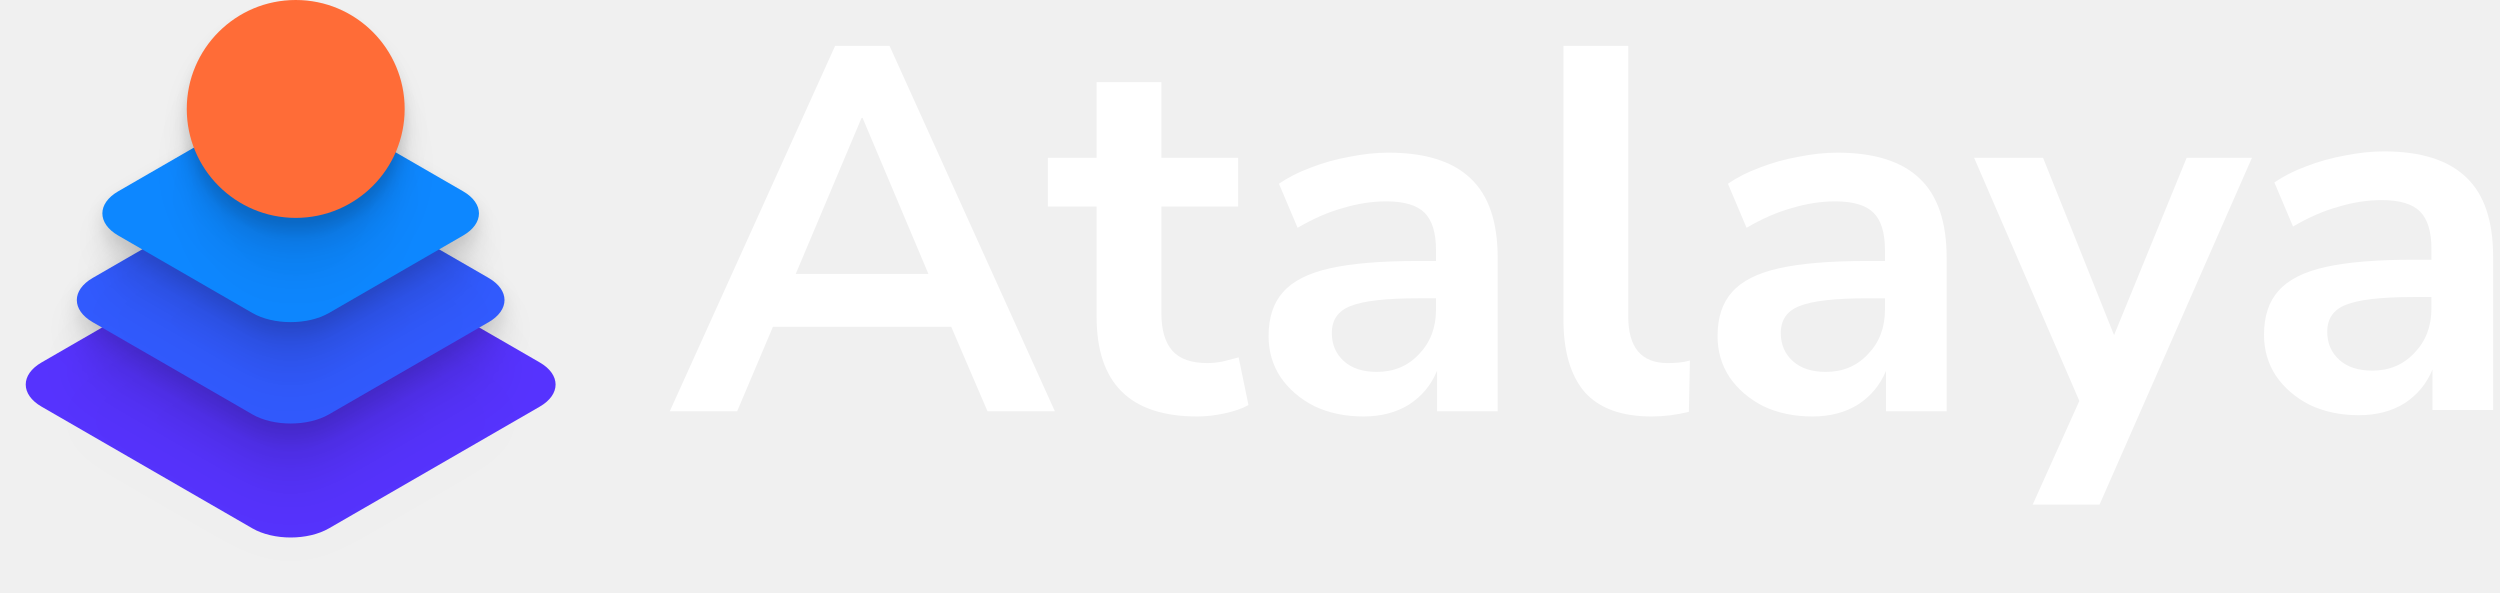
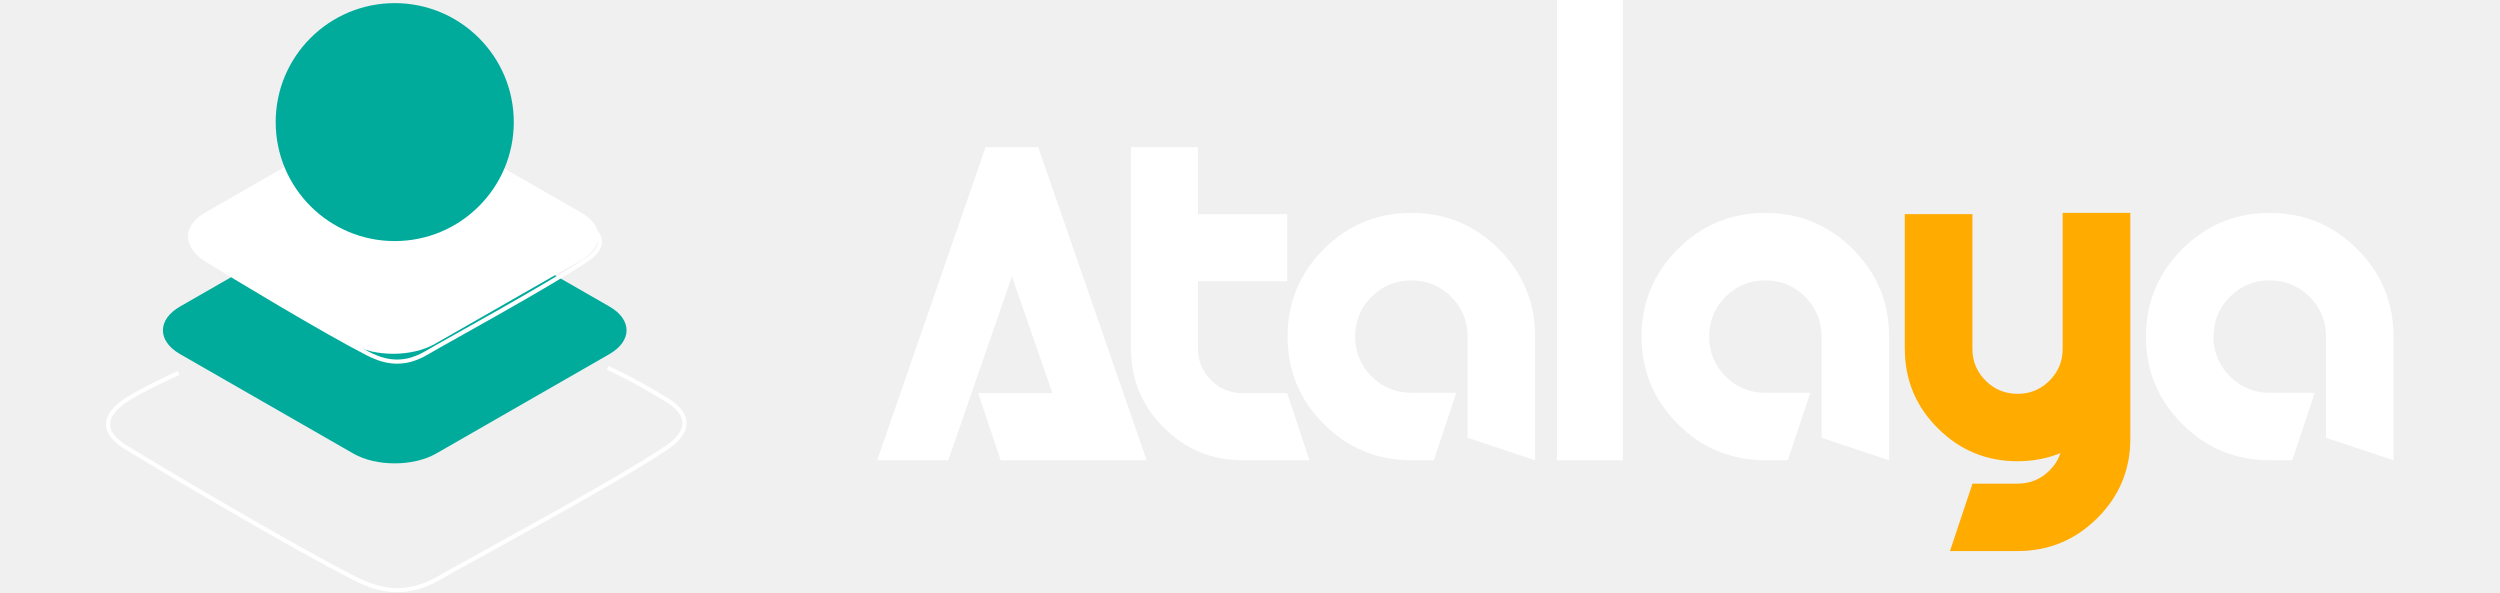
- <svg xmlns="http://www.w3.org/2000/svg" width="654" height="155" viewBox="0 0 654 155" fill="none">
-   <rect width="86.808" height="86.808" rx="11.574" transform="matrix(0.866025 -0.5 -0.866025 -0.5 76.0352 144)" fill="#5633FE" />
-   <g filter="url(#filter0_dddd_48_788)">
-     <rect width="71.376" height="71.376" rx="11.574" transform="matrix(0.866025 -0.5 -0.866025 -0.5 76.0381 114.183)" fill="#315AFE" />
+ <svg xmlns="http://www.w3.org/2000/svg" width="798" height="189" overflow="hidden">
+   <defs>
+     <clipPath id="clip0">
+       <rect x="0" y="0" width="798" height="189" />
+     </clipPath>
+   </defs>
+   <g clip-path="url(#clip0)">
+     <rect x="0" y="0" width="798" height="188.882" fill="#FFFFFF" fill-opacity="0" />
+     <path d="M139.259 144.751 194.505 113.042C201.832 108.834 201.832 102.021 194.505 97.826L139.259 66.117C131.932 61.908 120.068 61.908 112.741 66.117L57.495 97.826C50.168 102.034 50.168 108.847 57.495 113.042L112.741 144.751C120.068 148.96 131.932 148.96 139.259 144.751Z" fill="#00AB9C" fill-rule="evenodd" />
+     <path d="M138.83 109.767 185.475 83.075C192.842 78.859 192.842 72.034 185.475 67.831L138.83 41.138C131.464 36.922 119.536 36.922 112.17 41.138L65.525 67.831C58.158 72.047 58.158 78.872 65.525 83.075L112.17 109.767C119.536 113.983 131.464 113.983 138.83 109.767Z" fill="#FFFFFF" fill-rule="evenodd" />
+     <path d="M57.005 119.015C57.005 119.015 44.954 124.57 40.293 127.669 37.114 129.783 29.023 135.942 40.293 142.862 51.562 149.782 94.497 175.218 113.302 184.659 119.222 187.627 128.306 191.291 139.854 184.659 151.389 178.028 195.383 154.549 212.864 142.862 216.042 140.735 223.776 134.419 212.864 127.669 201.951 120.919 193.953 117.426 193.953 117.426" stroke="#FFFFFF" stroke-width="1.322" stroke-miterlimit="8" fill="none" fill-rule="evenodd" />
+     <path d="M77.406 65.592C77.406 65.592 68.419 70.03 65.604 71.815 63.305 73.268 57.648 77.758 65.604 82.729 73.56 87.699 103.904 105.968 117.186 112.751 121.375 114.883 127.785 117.521 135.939 112.751 144.093 107.98 175.163 91.11 187.52 82.729 189.767 81.21 195.225 76.666 187.52 71.815 179.815 66.965 174.159 64.46 174.159 64.46" stroke="#FFFFFF" stroke-width="1.322" stroke-miterlimit="8" fill="none" fill-rule="evenodd" />
+     <path d="M164 38.975C164 59.949 146.987 76.952 126 76.952 105.013 76.952 88 59.949 88 38.975 88 18.002 105.013 0.999 126 0.999 146.987 0.999 164 18.002 164 38.975Z" fill="#00AB9C" fill-rule="evenodd" />
+     <path d="M335.932 125.488 323.007 88.233 302.693 146.908 280 146.908 314.601 46.971 331.399 46.971 366 146.908 319.412 146.908 312.235 125.488 335.932 125.488Z" fill="#FFFFFF" fill-rule="evenodd" />
+     <path d="M382.378 68.364 410.878 68.364 410.878 89.784 382.378 89.784 382.378 111.204C382.378 115.159 383.769 118.523 386.549 121.309 389.33 124.095 392.687 125.488 396.635 125.488L410.878 125.488 418 146.908 396.622 146.908C386.785 146.908 378.391 143.426 371.44 136.448 364.476 129.483 361 121.06 361 111.217L361 46.971 382.378 46.971 382.378 68.39Z" fill="#FFFFFF" fill-rule="evenodd" />
+     <path d="M490 107.433 490 146.908 468.452 139.734 468.452 107.446C468.452 102.465 466.707 98.238 463.217 94.737 459.727 91.249 455.484 89.505 450.5 89.505 445.516 89.505 441.286 91.249 437.796 94.737 434.306 98.225 432.561 102.465 432.561 107.446 432.561 112.427 434.306 116.654 437.796 120.142 441.286 123.63 445.529 125.374 450.5 125.374L464.857 125.374 457.678 146.908 450.5 146.908C439.581 146.908 430.274 143.05 422.567 135.348 414.86 127.646 411 118.345 411 107.433 411 96.52 414.86 87.219 422.567 79.517 430.274 71.815 439.581 67.957 450.5 67.957 461.419 67.957 470.726 71.815 478.433 79.517 486.14 87.219 490 96.52 490 107.433Z" fill="#FFFFFF" fill-rule="evenodd" />
+     <path d="M518 146.908 497 146.908 497 0 518 0 518 146.908Z" fill="#FFFFFF" fill-rule="evenodd" />
+     <path d="M603 107.433 603 146.908 581.452 139.734 581.452 107.446C581.452 102.465 579.707 98.238 576.217 94.737 572.727 91.249 568.484 89.505 563.5 89.505 558.516 89.505 554.286 91.249 550.796 94.737 547.306 98.225 545.561 102.465 545.561 107.446 545.561 112.427 547.306 116.654 550.796 120.142 554.286 123.63 558.529 125.374 563.5 125.374L577.856 125.374 570.678 146.908 563.5 146.908C552.581 146.908 543.274 143.05 535.567 135.348 527.86 127.646 524 118.345 524 107.433 524 96.52 527.86 87.219 535.567 79.517 543.274 71.815 552.581 67.957 563.5 67.957 574.419 67.957 583.726 71.815 591.433 79.517 599.14 87.219 603 96.52 603 107.433Z" fill="#FFFFFF" fill-rule="evenodd" />
+     <path d="M608 111.365 608 68.353 629.597 68.353 629.597 111.365C629.597 115.338 631.002 118.716 633.811 121.514 636.62 124.312 640.012 125.711 644 125.711 647.988 125.711 651.38 124.312 654.189 121.514 656.998 118.716 658.403 115.338 658.403 111.365L658.403 67.957 680 67.957 680 140.044C680 149.943 676.489 158.389 669.453 165.384 662.417 172.379 653.937 175.89 644.013 175.89L622.429 175.89 629.624 154.377 644.013 154.377C648.002 154.377 651.407 152.965 654.229 150.154 655.859 148.531 657.011 146.683 657.687 144.637 653.46 146.353 648.902 147.224 644.013 147.224 634.076 147.224 625.596 143.727 618.573 136.718 611.538 129.724 608.026 121.264 608.026 111.378Z" fill="#FFAB00" fill-rule="evenodd" />
+     <path d="M764 107.433 764 146.908 742.452 139.734 742.452 107.446C742.452 102.465 740.707 98.238 737.217 94.737 733.727 91.249 729.484 89.505 724.5 89.505 719.516 89.505 715.286 91.249 711.796 94.737 708.306 98.225 706.561 102.465 706.561 107.446 706.561 112.427 708.306 116.654 711.796 120.142 715.286 123.63 719.529 125.374 724.5 125.374L738.856 125.374 731.678 146.908 724.5 146.908C713.581 146.908 704.274 143.05 696.567 135.348 688.86 127.646 685 118.345 685 107.433 685 96.52 688.86 87.219 696.567 79.517 704.274 71.815 713.581 67.957 724.5 67.957 735.419 67.957 744.726 71.815 752.433 79.517 760.14 87.219 764 96.52 764 107.433Z" fill="#FFFFFF" fill-rule="evenodd" />
  </g>
-   <g filter="url(#filter1_dddd_48_788)">
-     <rect width="63.659" height="63.659" rx="11.574" transform="matrix(0.866025 -0.5 -0.866025 -0.5 76.0381 87.6592)" fill="#0D87FF" />
-   </g>
-   <g filter="url(#filter2_dddd_48_788)">
-     <circle cx="77.359" cy="28.5" r="28.5" fill="#FF6C37" />
-   </g>
-   <path d="M617.079 108.617C612.288 108.617 607.994 107.713 604.198 105.905C600.492 104.007 597.554 101.476 595.384 98.312C593.305 95.148 592.266 91.578 592.266 87.6C592.266 82.719 593.531 78.877 596.062 76.075C598.593 73.182 602.706 71.103 608.401 69.838C614.096 68.572 621.734 67.939 631.316 67.939H636.062V65.092C636.062 60.572 635.068 57.318 633.079 55.329C631.09 53.341 627.746 52.346 623.045 52.346C619.339 52.346 615.542 52.934 611.655 54.109C607.768 55.194 603.836 56.911 599.859 59.261L594.977 47.736C597.328 46.109 600.085 44.708 603.249 43.533C606.503 42.267 609.893 41.318 613.418 40.685C617.034 39.962 620.424 39.601 623.588 39.601C633.26 39.601 640.446 41.861 645.147 46.38C649.847 50.81 652.198 57.725 652.198 67.126V107.261H636.333V96.685C634.797 100.391 632.356 103.329 629.011 105.499C625.667 107.578 621.689 108.617 617.079 108.617ZM620.604 96.956C625.034 96.956 628.695 95.42 631.588 92.346C634.571 89.273 636.062 85.386 636.062 80.685V77.702H631.452C622.955 77.702 617.034 78.38 613.689 79.736C610.435 81.002 608.808 83.352 608.808 86.787C608.808 89.77 609.847 92.211 611.927 94.109C614.006 96.007 616.898 96.956 620.604 96.956Z" fill="#ffffff" />
-   <path d="M531.753 132L543.956 104.881L516.431 41.288H534.465L553.041 87.661L572.024 41.288H589.108L549.244 132H531.753Z" fill="#ffffff" />
-   <path d="M474.125 108.95C469.334 108.95 465.04 108.046 461.244 106.238C457.537 104.34 454.6 101.809 452.43 98.645C450.351 95.481 449.312 91.911 449.312 87.933C449.312 83.052 450.577 79.21 453.108 76.408C455.639 73.515 459.752 71.436 465.447 70.171C471.142 68.905 478.78 68.272 488.362 68.272H493.108V65.425C493.108 60.905 492.114 57.651 490.125 55.662C488.136 53.674 484.792 52.679 480.091 52.679C476.385 52.679 472.588 53.267 468.701 54.442C464.814 55.527 460.882 57.244 456.905 59.594L452.023 48.069C454.374 46.442 457.131 45.041 460.295 43.866C463.549 42.6 466.939 41.651 470.464 41.018C474.08 40.295 477.47 39.934 480.633 39.934C490.306 39.934 497.492 42.194 502.193 46.713C506.893 51.143 509.243 58.058 509.243 67.459V107.594H493.379V97.018C491.842 100.724 489.402 103.662 486.057 105.832C482.713 107.911 478.735 108.95 474.125 108.95ZM477.65 97.289C482.08 97.289 485.741 95.753 488.633 92.679C491.616 89.606 493.108 85.719 493.108 81.018V78.035H488.498C480.001 78.035 474.08 78.713 470.735 80.069C467.481 81.335 465.854 83.685 465.854 87.12C465.854 90.103 466.893 92.544 468.972 94.442C471.052 96.34 473.944 97.289 477.65 97.289Z" fill="#ffffff" />
-   <path d="M432.048 108.949C424.183 108.949 418.353 106.825 414.556 102.576C410.85 98.237 408.997 91.909 408.997 83.593V12H425.946V82.779C425.946 90.915 429.381 94.983 436.251 94.983C437.246 94.983 438.24 94.938 439.234 94.847C440.229 94.757 441.178 94.576 442.082 94.305L441.81 107.728C438.556 108.542 435.302 108.949 432.048 108.949Z" fill="#ffffff" />
-   <path d="M356.675 108.949C351.884 108.949 347.59 108.045 343.793 106.237C340.087 104.339 337.149 101.808 334.98 98.644C332.901 95.48 331.861 91.91 331.861 87.932C331.861 83.051 333.127 79.209 335.658 76.407C338.189 73.514 342.302 71.435 347.997 70.17C353.692 68.904 361.33 68.272 370.912 68.272H375.658V65.424C375.658 60.904 374.663 57.65 372.675 55.661C370.686 53.673 367.341 52.678 362.641 52.678C358.935 52.678 355.138 53.266 351.251 54.441C347.364 55.526 343.432 57.243 339.455 59.594L334.573 48.068C336.923 46.441 339.681 45.04 342.844 43.865C346.099 42.599 349.488 41.65 353.014 41.017C356.63 40.294 360.019 39.933 363.183 39.933C372.856 39.933 380.042 42.193 384.742 46.712C389.443 51.142 391.793 58.057 391.793 67.458V107.593H375.929V97.017C374.392 100.723 371.952 103.661 368.607 105.831C365.262 107.91 361.285 108.949 356.675 108.949ZM360.2 97.288C364.63 97.288 368.291 95.752 371.183 92.678C374.166 89.605 375.658 85.718 375.658 81.017V78.034H371.048C362.55 78.034 356.63 78.712 353.285 80.068C350.031 81.334 348.404 83.684 348.404 87.119C348.404 90.102 349.443 92.543 351.522 94.441C353.601 96.339 356.494 97.288 360.2 97.288Z" fill="#ffffff" />
-   <path d="M313.179 108.949C295.642 108.949 286.874 100.272 286.874 82.916V54.034H274.128V41.289H286.874V21.492H303.823V41.289H323.89V54.034H303.823V81.966C303.823 86.305 304.772 89.56 306.67 91.729C308.568 93.899 311.642 94.983 315.89 94.983C317.156 94.983 318.467 94.848 319.823 94.577C321.179 94.215 322.58 93.853 324.026 93.492L326.602 105.966C324.975 106.87 322.896 107.594 320.365 108.136C317.924 108.678 315.529 108.949 313.179 108.949Z" fill="#ffffff" />
-   <path d="M175.213 107.593L218.467 12H232.704L275.958 107.593H258.331L248.84 85.491H202.196L192.84 107.593H175.213ZM225.382 30.847L208.162 71.661H242.874L225.653 30.847H225.382Z" fill="#ffffff" />
-   <defs>
-     <filter id="filter0_dddd_48_788" x="7.558" y="43.786" width="136.961" height="110.893" filterUnits="userSpaceOnUse" color-interpolation-filters="sRGB">
-       <feFlood flood-opacity="0" result="BackgroundImageFix" />
-       <feColorMatrix in="SourceAlpha" type="matrix" values="0 0 0 0 0 0 0 0 0 0 0 0 0 0 0 0 0 0 127 0" result="hardAlpha" />
-       <feOffset dy="1.929" />
-       <feGaussianBlur stdDeviation="2.17" />
-       <feColorMatrix type="matrix" values="0 0 0 0 0 0 0 0 0 0 0 0 0 0 0 0 0 0 0.1 0" />
-       <feBlend mode="normal" in2="BackgroundImageFix" result="effect1_dropShadow_48_788" />
-       <feColorMatrix in="SourceAlpha" type="matrix" values="0 0 0 0 0 0 0 0 0 0 0 0 0 0 0 0 0 0 127 0" result="hardAlpha" />
-       <feOffset dy="7.716" />
-       <feGaussianBlur stdDeviation="3.858" />
-       <feColorMatrix type="matrix" values="0 0 0 0 0 0 0 0 0 0 0 0 0 0 0 0 0 0 0.09 0" />
-       <feBlend mode="normal" in2="effect1_dropShadow_48_788" result="effect2_dropShadow_48_788" />
-       <feColorMatrix in="SourceAlpha" type="matrix" values="0 0 0 0 0 0 0 0 0 0 0 0 0 0 0 0 0 0 127 0" result="hardAlpha" />
-       <feOffset dy="17.844" />
-       <feGaussianBlur stdDeviation="5.305" />
-       <feColorMatrix type="matrix" values="0 0 0 0 0 0 0 0 0 0 0 0 0 0 0 0 0 0 0.05 0" />
-       <feBlend mode="normal" in2="effect2_dropShadow_48_788" result="effect3_dropShadow_48_788" />
-       <feColorMatrix in="SourceAlpha" type="matrix" values="0 0 0 0 0 0 0 0 0 0 0 0 0 0 0 0 0 0 127 0" result="hardAlpha" />
-       <feOffset dy="31.347" />
-       <feGaussianBlur stdDeviation="6.269" />
-       <feColorMatrix type="matrix" values="0 0 0 0 0 0 0 0 0 0 0 0 0 0 0 0 0 0 0.01 0" />
-       <feBlend mode="normal" in2="effect3_dropShadow_48_788" result="effect4_dropShadow_48_788" />
-       <feBlend mode="normal" in="SourceGraphic" in2="effect4_dropShadow_48_788" result="shape" />
-     </filter>
-     <filter id="filter1_dddd_48_788" x="15.779" y="25.39" width="120.518" height="97.88" filterUnits="userSpaceOnUse" color-interpolation-filters="sRGB">
-       <feFlood flood-opacity="0" result="BackgroundImageFix" />
-       <feColorMatrix in="SourceAlpha" type="matrix" values="0 0 0 0 0 0 0 0 0 0 0 0 0 0 0 0 0 0 127 0" result="hardAlpha" />
-       <feOffset dy="2" />
-       <feGaussianBlur stdDeviation="2" />
-       <feColorMatrix type="matrix" values="0 0 0 0 0 0 0 0 0 0 0 0 0 0 0 0 0 0 0.1 0" />
-       <feBlend mode="normal" in2="BackgroundImageFix" result="effect1_dropShadow_48_788" />
-       <feColorMatrix in="SourceAlpha" type="matrix" values="0 0 0 0 0 0 0 0 0 0 0 0 0 0 0 0 0 0 127 0" result="hardAlpha" />
-       <feOffset dy="7" />
-       <feGaussianBlur stdDeviation="3.5" />
-       <feColorMatrix type="matrix" values="0 0 0 0 0 0 0 0 0 0 0 0 0 0 0 0 0 0 0.09 0" />
-       <feBlend mode="normal" in2="effect1_dropShadow_48_788" result="effect2_dropShadow_48_788" />
-       <feColorMatrix in="SourceAlpha" type="matrix" values="0 0 0 0 0 0 0 0 0 0 0 0 0 0 0 0 0 0 127 0" result="hardAlpha" />
-       <feOffset dy="16" />
-       <feGaussianBlur stdDeviation="4.5" />
-       <feColorMatrix type="matrix" values="0 0 0 0 0 0 0 0 0 0 0 0 0 0 0 0 0 0 0.05 0" />
-       <feBlend mode="normal" in2="effect2_dropShadow_48_788" result="effect3_dropShadow_48_788" />
-       <feColorMatrix in="SourceAlpha" type="matrix" values="0 0 0 0 0 0 0 0 0 0 0 0 0 0 0 0 0 0 127 0" result="hardAlpha" />
-       <feOffset dy="28" />
-       <feGaussianBlur stdDeviation="5.5" />
-       <feColorMatrix type="matrix" values="0 0 0 0 0 0 0 0 0 0 0 0 0 0 0 0 0 0 0.01 0" />
-       <feBlend mode="normal" in2="effect3_dropShadow_48_788" result="effect4_dropShadow_48_788" />
-       <feBlend mode="normal" in="SourceGraphic" in2="effect4_dropShadow_48_788" result="shape" />
-     </filter>
-     <filter id="filter2_dddd_48_788" x="39.859" y="0" width="75" height="90" filterUnits="userSpaceOnUse" color-interpolation-filters="sRGB">
-       <feFlood flood-opacity="0" result="BackgroundImageFix" />
-       <feColorMatrix in="SourceAlpha" type="matrix" values="0 0 0 0 0 0 0 0 0 0 0 0 0 0 0 0 0 0 127 0" result="hardAlpha" />
-       <feOffset dy="3" />
-       <feGaussianBlur stdDeviation="1.5" />
-       <feColorMatrix type="matrix" values="0 0 0 0 0 0 0 0 0 0 0 0 0 0 0 0 0 0 0.1 0" />
-       <feBlend mode="normal" in2="BackgroundImageFix" result="effect1_dropShadow_48_788" />
-       <feColorMatrix in="SourceAlpha" type="matrix" values="0 0 0 0 0 0 0 0 0 0 0 0 0 0 0 0 0 0 127 0" result="hardAlpha" />
-       <feOffset dy="6" />
-       <feGaussianBlur stdDeviation="3" />
-       <feColorMatrix type="matrix" values="0 0 0 0 0 0 0 0 0 0 0 0 0 0 0 0 0 0 0.09 0" />
-       <feBlend mode="normal" in2="effect1_dropShadow_48_788" result="effect2_dropShadow_48_788" />
-       <feColorMatrix in="SourceAlpha" type="matrix" values="0 0 0 0 0 0 0 0 0 0 0 0 0 0 0 0 0 0 127 0" result="hardAlpha" />
-       <feOffset dy="15" />
-       <feGaussianBlur stdDeviation="4.5" />
-       <feColorMatrix type="matrix" values="0 0 0 0 0 0 0 0 0 0 0 0 0 0 0 0 0 0 0.05 0" />
-       <feBlend mode="normal" in2="effect2_dropShadow_48_788" result="effect3_dropShadow_48_788" />
-       <feColorMatrix in="SourceAlpha" type="matrix" values="0 0 0 0 0 0 0 0 0 0 0 0 0 0 0 0 0 0 127 0" result="hardAlpha" />
-       <feOffset dy="24" />
-       <feGaussianBlur stdDeviation="4.5" />
-       <feColorMatrix type="matrix" values="0 0 0 0 0 0 0 0 0 0 0 0 0 0 0 0 0 0 0.01 0" />
-       <feBlend mode="normal" in2="effect3_dropShadow_48_788" result="effect4_dropShadow_48_788" />
-       <feBlend mode="normal" in="SourceGraphic" in2="effect4_dropShadow_48_788" result="shape" />
-     </filter>
-   </defs>
</svg>
